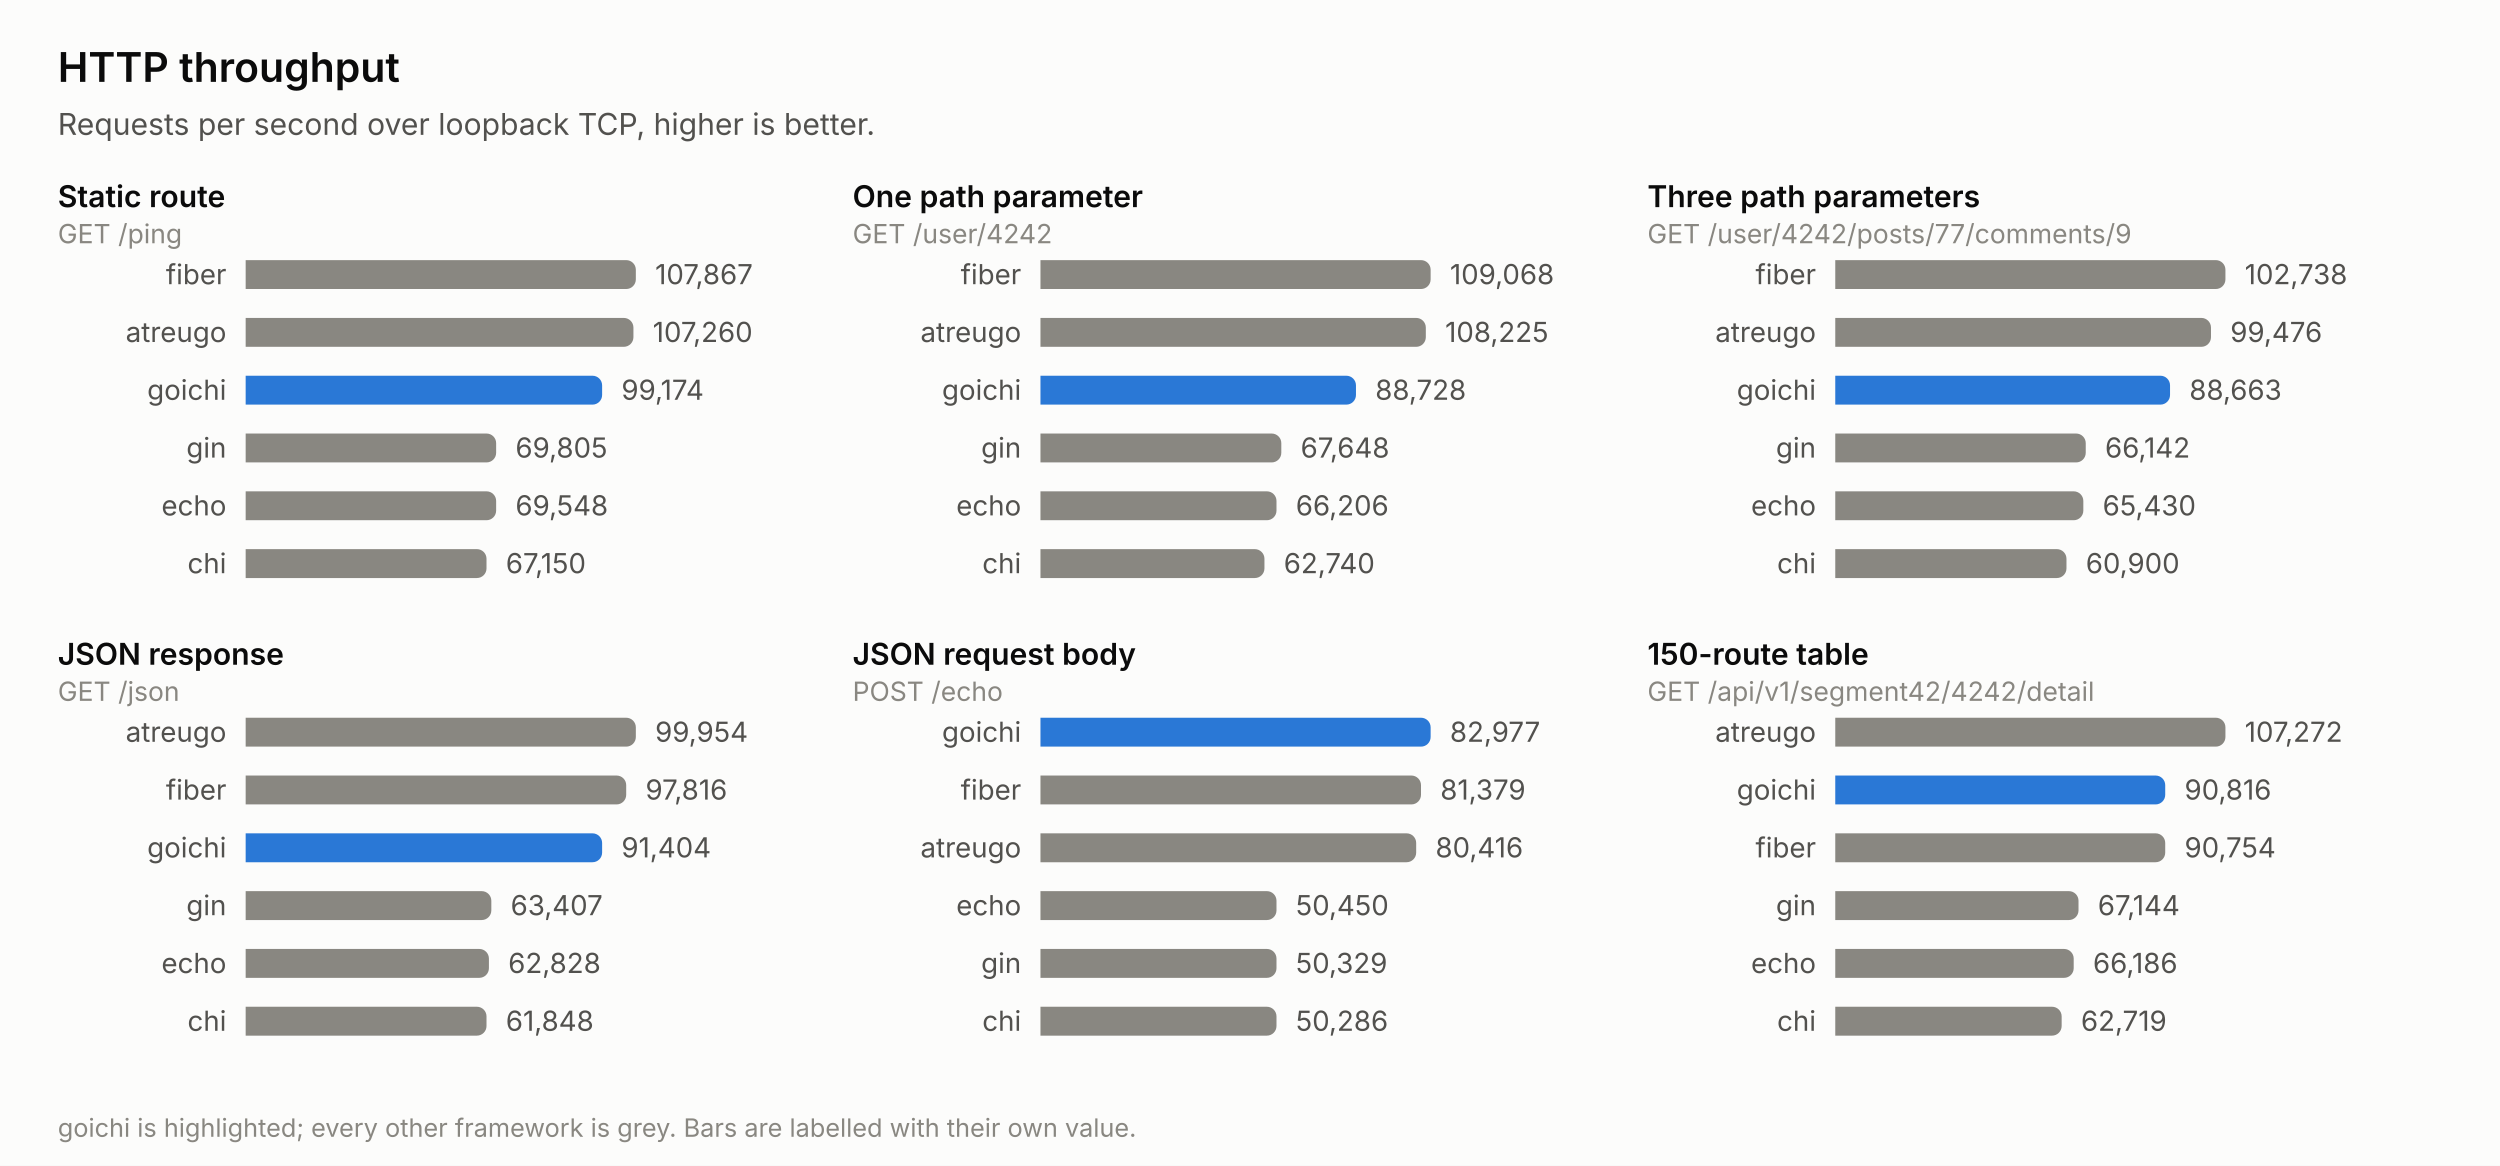
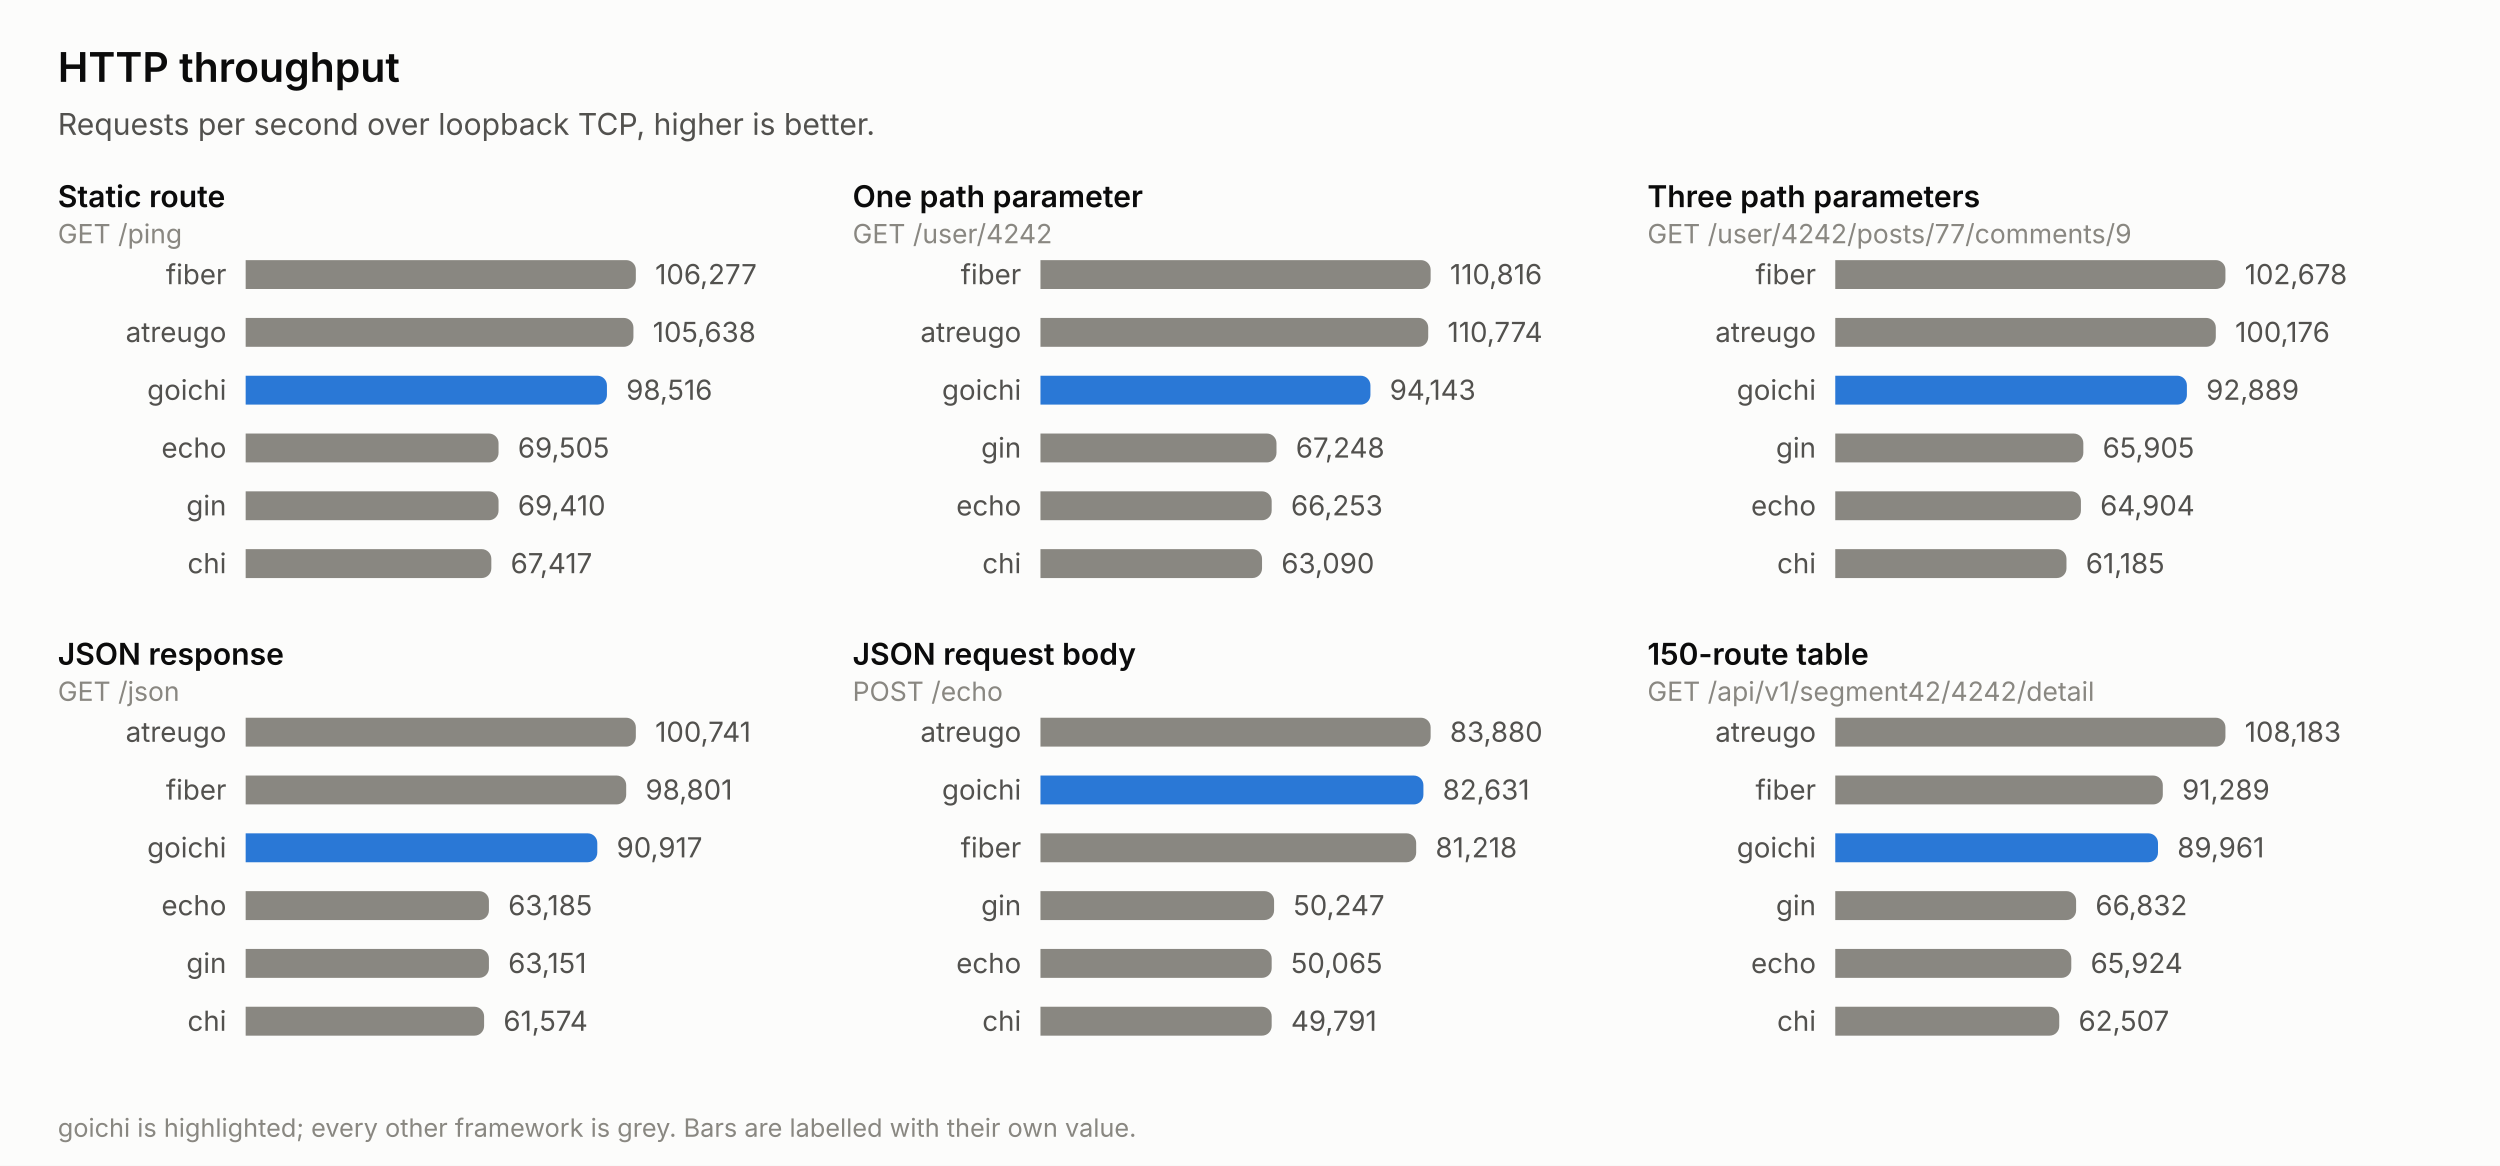
<svg xmlns="http://www.w3.org/2000/svg" width="1038" height="484" viewBox="0 0 1038 484" role="img" aria-label="HTTP throughput">
  <style>
    .gb-surface { fill: #fcfcfb; }
    .gb-title { font: 600 17px system-ui, -apple-system, "Segoe UI", sans-serif; fill: #0b0b0b; }
    .gb-subtitle { font: 400 12.5px system-ui, -apple-system, "Segoe UI", sans-serif; fill: #52514e; }
    .gb-panel-title { font: 600 12.5px system-ui, -apple-system, "Segoe UI", sans-serif; fill: #0b0b0b; }
    .gb-panel-note { font: 400 11px system-ui, -apple-system, "Segoe UI", sans-serif; fill: #898781; }
    .gb-row-label { font: 400 11.5px system-ui, -apple-system, "Segoe UI", sans-serif; fill: #52514e; text-anchor: end; }
    .gb-row-value { font: 400 11.5px system-ui, -apple-system, "Segoe UI", sans-serif; fill: #52514e; font-variant-numeric: tabular-nums; }
    .gb-row-missing { font: 400 11.5px system-ui, -apple-system, "Segoe UI", sans-serif; fill: #898781; }
    .gb-footnote { font: 400 10.5px system-ui, -apple-system, "Segoe UI", sans-serif; fill: #898781; }
    .gb-bar { fill: #898781; }
    .gb-bar.gb-accent { fill: #2a78d6; }
    @media (prefers-color-scheme: dark) {
      .gb-surface { fill: #1a1a19; }
      .gb-title { fill: #ffffff; }
      .gb-subtitle, .gb-row-label, .gb-row-value { fill: #c3c2b7; }
      .gb-panel-title { fill: #ffffff; }
      .gb-bar.gb-accent { fill: #3987e5; }
    }
  </style>
  <rect width="1038" height="484" class="gb-surface" />
  <text x="24" y="34" class="gb-title">HTTP throughput</text>
  <text x="24" y="56" class="gb-subtitle">Requests per second over loopback TCP, higher is better.</text>
  <text x="24" y="86" class="gb-panel-title">Static route</text>
  <text x="24" y="101" class="gb-panel-note">GET /ping</text>
  <text x="94" y="118" class="gb-row-label">fiber</text>
  <path d="M102 108 H260 a4 4 0 0 1 4 4 V116 a4 4 0 0 1 -4 4 H102 Z" class="gb-bar" />
-   <text x="272" y="118" class="gb-row-value">107,867</text>
+   <text x="272" y="118" class="gb-row-value">106,277</text>
  <text x="94" y="142" class="gb-row-label">atreugo</text>
  <path d="M102 132 H259 a4 4 0 0 1 4 4 V140 a4 4 0 0 1 -4 4 H102 Z" class="gb-bar" />
-   <text x="271" y="142" class="gb-row-value">107,260</text>
+   <text x="271" y="142" class="gb-row-value">105,638</text>
  <text x="94" y="166" class="gb-row-label">goichi</text>
-   <path d="M102 156 H246 a4 4 0 0 1 4 4 V164 a4 4 0 0 1 -4 4 H102 Z" class="gb-bar gb-accent" />
-   <text x="258" y="166" class="gb-row-value">99,174</text>
-   <text x="94" y="190" class="gb-row-label">gin</text>
-   <path d="M102 180 H202 a4 4 0 0 1 4 4 V188 a4 4 0 0 1 -4 4 H102 Z" class="gb-bar" />
-   <text x="214" y="190" class="gb-row-value">69,805</text>
-   <text x="94" y="214" class="gb-row-label">echo</text>
-   <path d="M102 204 H202 a4 4 0 0 1 4 4 V212 a4 4 0 0 1 -4 4 H102 Z" class="gb-bar" />
-   <text x="214" y="214" class="gb-row-value">69,548</text>
+   <path d="M102 156 H248 a4 4 0 0 1 4 4 V164 a4 4 0 0 1 -4 4 H102 Z" class="gb-bar gb-accent" />
+   <text x="260" y="166" class="gb-row-value">98,516</text>
+   <text x="94" y="190" class="gb-row-label">echo</text>
+   <path d="M102 180 H203 a4 4 0 0 1 4 4 V188 a4 4 0 0 1 -4 4 H102 Z" class="gb-bar" />
+   <text x="215" y="190" class="gb-row-value">69,505</text>
+   <text x="94" y="214" class="gb-row-label">gin</text>
+   <path d="M102 204 H203 a4 4 0 0 1 4 4 V212 a4 4 0 0 1 -4 4 H102 Z" class="gb-bar" />
+   <text x="215" y="214" class="gb-row-value">69,410</text>
  <text x="94" y="238" class="gb-row-label">chi</text>
-   <path d="M102 228 H198 a4 4 0 0 1 4 4 V236 a4 4 0 0 1 -4 4 H102 Z" class="gb-bar" />
-   <text x="210" y="238" class="gb-row-value">67,150</text>
+   <path d="M102 228 H200 a4 4 0 0 1 4 4 V236 a4 4 0 0 1 -4 4 H102 Z" class="gb-bar" />
+   <text x="212" y="238" class="gb-row-value">67,417</text>
  <text x="354" y="86" class="gb-panel-title">One path parameter</text>
  <text x="354" y="101" class="gb-panel-note">GET /user/4242</text>
  <text x="424" y="118" class="gb-row-label">fiber</text>
  <path d="M432 108 H590 a4 4 0 0 1 4 4 V116 a4 4 0 0 1 -4 4 H432 Z" class="gb-bar" />
-   <text x="602" y="118" class="gb-row-value">109,068</text>
+   <text x="602" y="118" class="gb-row-value">110,816</text>
  <text x="424" y="142" class="gb-row-label">atreugo</text>
-   <path d="M432 132 H588 a4 4 0 0 1 4 4 V140 a4 4 0 0 1 -4 4 H432 Z" class="gb-bar" />
-   <text x="600" y="142" class="gb-row-value">108,225</text>
+   <path d="M432 132 H589 a4 4 0 0 1 4 4 V140 a4 4 0 0 1 -4 4 H432 Z" class="gb-bar" />
+   <text x="601" y="142" class="gb-row-value">110,774</text>
  <text x="424" y="166" class="gb-row-label">goichi</text>
-   <path d="M432 156 H559 a4 4 0 0 1 4 4 V164 a4 4 0 0 1 -4 4 H432 Z" class="gb-bar gb-accent" />
-   <text x="571" y="166" class="gb-row-value">88,728</text>
+   <path d="M432 156 H565 a4 4 0 0 1 4 4 V164 a4 4 0 0 1 -4 4 H432 Z" class="gb-bar gb-accent" />
+   <text x="577" y="166" class="gb-row-value">94,143</text>
  <text x="424" y="190" class="gb-row-label">gin</text>
-   <path d="M432 180 H528 a4 4 0 0 1 4 4 V188 a4 4 0 0 1 -4 4 H432 Z" class="gb-bar" />
-   <text x="540" y="190" class="gb-row-value">67,648</text>
+   <path d="M432 180 H526 a4 4 0 0 1 4 4 V188 a4 4 0 0 1 -4 4 H432 Z" class="gb-bar" />
+   <text x="538" y="190" class="gb-row-value">67,248</text>
  <text x="424" y="214" class="gb-row-label">echo</text>
-   <path d="M432 204 H526 a4 4 0 0 1 4 4 V212 a4 4 0 0 1 -4 4 H432 Z" class="gb-bar" />
-   <text x="538" y="214" class="gb-row-value">66,206</text>
+   <path d="M432 204 H524 a4 4 0 0 1 4 4 V212 a4 4 0 0 1 -4 4 H432 Z" class="gb-bar" />
+   <text x="536" y="214" class="gb-row-value">66,253</text>
  <text x="424" y="238" class="gb-row-label">chi</text>
-   <path d="M432 228 H521 a4 4 0 0 1 4 4 V236 a4 4 0 0 1 -4 4 H432 Z" class="gb-bar" />
-   <text x="533" y="238" class="gb-row-value">62,740</text>
+   <path d="M432 228 H520 a4 4 0 0 1 4 4 V236 a4 4 0 0 1 -4 4 H432 Z" class="gb-bar" />
+   <text x="532" y="238" class="gb-row-value">63,090</text>
  <text x="684" y="86" class="gb-panel-title">Three path parameters</text>
  <text x="684" y="101" class="gb-panel-note">GET /user/4242/posts/77/comments/9</text>
  <text x="754" y="118" class="gb-row-label">fiber</text>
  <path d="M762 108 H920 a4 4 0 0 1 4 4 V116 a4 4 0 0 1 -4 4 H762 Z" class="gb-bar" />
-   <text x="932" y="118" class="gb-row-value">102,738</text>
+   <text x="932" y="118" class="gb-row-value">102,678</text>
  <text x="754" y="142" class="gb-row-label">atreugo</text>
-   <path d="M762 132 H914 a4 4 0 0 1 4 4 V140 a4 4 0 0 1 -4 4 H762 Z" class="gb-bar" />
-   <text x="926" y="142" class="gb-row-value">99,476</text>
+   <path d="M762 132 H916 a4 4 0 0 1 4 4 V140 a4 4 0 0 1 -4 4 H762 Z" class="gb-bar" />
+   <text x="928" y="142" class="gb-row-value">100,176</text>
  <text x="754" y="166" class="gb-row-label">goichi</text>
-   <path d="M762 156 H897 a4 4 0 0 1 4 4 V164 a4 4 0 0 1 -4 4 H762 Z" class="gb-bar gb-accent" />
-   <text x="909" y="166" class="gb-row-value">88,663</text>
+   <path d="M762 156 H904 a4 4 0 0 1 4 4 V164 a4 4 0 0 1 -4 4 H762 Z" class="gb-bar gb-accent" />
+   <text x="916" y="166" class="gb-row-value">92,889</text>
  <text x="754" y="190" class="gb-row-label">gin</text>
-   <path d="M762 180 H862 a4 4 0 0 1 4 4 V188 a4 4 0 0 1 -4 4 H762 Z" class="gb-bar" />
-   <text x="874" y="190" class="gb-row-value">66,142</text>
+   <path d="M762 180 H861 a4 4 0 0 1 4 4 V188 a4 4 0 0 1 -4 4 H762 Z" class="gb-bar" />
+   <text x="873" y="190" class="gb-row-value">65,905</text>
  <text x="754" y="214" class="gb-row-label">echo</text>
-   <path d="M762 204 H861 a4 4 0 0 1 4 4 V212 a4 4 0 0 1 -4 4 H762 Z" class="gb-bar" />
-   <text x="873" y="214" class="gb-row-value">65,430</text>
+   <path d="M762 204 H860 a4 4 0 0 1 4 4 V212 a4 4 0 0 1 -4 4 H762 Z" class="gb-bar" />
+   <text x="872" y="214" class="gb-row-value">64,904</text>
  <text x="754" y="238" class="gb-row-label">chi</text>
  <path d="M762 228 H854 a4 4 0 0 1 4 4 V236 a4 4 0 0 1 -4 4 H762 Z" class="gb-bar" />
-   <text x="866" y="238" class="gb-row-value">60,900</text>
+   <text x="866" y="238" class="gb-row-value">61,185</text>
  <text x="24" y="276" class="gb-panel-title">JSON response</text>
  <text x="24" y="291" class="gb-panel-note">GET /json</text>
  <text x="94" y="308" class="gb-row-label">atreugo</text>
  <path d="M102 298 H260 a4 4 0 0 1 4 4 V306 a4 4 0 0 1 -4 4 H102 Z" class="gb-bar" />
-   <text x="272" y="308" class="gb-row-value">99,954</text>
+   <text x="272" y="308" class="gb-row-value">100,741</text>
  <text x="94" y="332" class="gb-row-label">fiber</text>
  <path d="M102 322 H256 a4 4 0 0 1 4 4 V330 a4 4 0 0 1 -4 4 H102 Z" class="gb-bar" />
-   <text x="268" y="332" class="gb-row-value">97,816</text>
+   <text x="268" y="332" class="gb-row-value">98,801</text>
  <text x="94" y="356" class="gb-row-label">goichi</text>
-   <path d="M102 346 H246 a4 4 0 0 1 4 4 V354 a4 4 0 0 1 -4 4 H102 Z" class="gb-bar gb-accent" />
-   <text x="258" y="356" class="gb-row-value">91,404</text>
-   <text x="94" y="380" class="gb-row-label">gin</text>
-   <path d="M102 370 H200 a4 4 0 0 1 4 4 V378 a4 4 0 0 1 -4 4 H102 Z" class="gb-bar" />
-   <text x="212" y="380" class="gb-row-value">63,407</text>
-   <text x="94" y="404" class="gb-row-label">echo</text>
+   <path d="M102 346 H244 a4 4 0 0 1 4 4 V354 a4 4 0 0 1 -4 4 H102 Z" class="gb-bar gb-accent" />
+   <text x="256" y="356" class="gb-row-value">90,917</text>
+   <text x="94" y="380" class="gb-row-label">echo</text>
+   <path d="M102 370 H199 a4 4 0 0 1 4 4 V378 a4 4 0 0 1 -4 4 H102 Z" class="gb-bar" />
+   <text x="211" y="380" class="gb-row-value">63,185</text>
+   <text x="94" y="404" class="gb-row-label">gin</text>
  <path d="M102 394 H199 a4 4 0 0 1 4 4 V402 a4 4 0 0 1 -4 4 H102 Z" class="gb-bar" />
-   <text x="211" y="404" class="gb-row-value">62,828</text>
+   <text x="211" y="404" class="gb-row-value">63,151</text>
  <text x="94" y="428" class="gb-row-label">chi</text>
-   <path d="M102 418 H198 a4 4 0 0 1 4 4 V426 a4 4 0 0 1 -4 4 H102 Z" class="gb-bar" />
-   <text x="210" y="428" class="gb-row-value">61,848</text>
+   <path d="M102 418 H197 a4 4 0 0 1 4 4 V426 a4 4 0 0 1 -4 4 H102 Z" class="gb-bar" />
+   <text x="209" y="428" class="gb-row-value">61,574</text>
  <text x="354" y="276" class="gb-panel-title">JSON request body</text>
  <text x="354" y="291" class="gb-panel-note">POST /echo</text>
-   <text x="424" y="308" class="gb-row-label">goichi</text>
-   <path d="M432 298 H590 a4 4 0 0 1 4 4 V306 a4 4 0 0 1 -4 4 H432 Z" class="gb-bar gb-accent" />
-   <text x="602" y="308" class="gb-row-value">82,977</text>
-   <text x="424" y="332" class="gb-row-label">fiber</text>
-   <path d="M432 322 H586 a4 4 0 0 1 4 4 V330 a4 4 0 0 1 -4 4 H432 Z" class="gb-bar" />
-   <text x="598" y="332" class="gb-row-value">81,379</text>
-   <text x="424" y="356" class="gb-row-label">atreugo</text>
+   <text x="424" y="308" class="gb-row-label">atreugo</text>
+   <path d="M432 298 H590 a4 4 0 0 1 4 4 V306 a4 4 0 0 1 -4 4 H432 Z" class="gb-bar" />
+   <text x="602" y="308" class="gb-row-value">83,880</text>
+   <text x="424" y="332" class="gb-row-label">goichi</text>
+   <path d="M432 322 H587 a4 4 0 0 1 4 4 V330 a4 4 0 0 1 -4 4 H432 Z" class="gb-bar gb-accent" />
+   <text x="599" y="332" class="gb-row-value">82,631</text>
+   <text x="424" y="356" class="gb-row-label">fiber</text>
  <path d="M432 346 H584 a4 4 0 0 1 4 4 V354 a4 4 0 0 1 -4 4 H432 Z" class="gb-bar" />
-   <text x="596" y="356" class="gb-row-value">80,416</text>
-   <text x="424" y="380" class="gb-row-label">echo</text>
-   <path d="M432 370 H526 a4 4 0 0 1 4 4 V378 a4 4 0 0 1 -4 4 H432 Z" class="gb-bar" />
-   <text x="538" y="380" class="gb-row-value">50,450</text>
-   <text x="424" y="404" class="gb-row-label">gin</text>
-   <path d="M432 394 H526 a4 4 0 0 1 4 4 V402 a4 4 0 0 1 -4 4 H432 Z" class="gb-bar" />
-   <text x="538" y="404" class="gb-row-value">50,329</text>
+   <text x="596" y="356" class="gb-row-value">81,218</text>
+   <text x="424" y="380" class="gb-row-label">gin</text>
+   <path d="M432 370 H525 a4 4 0 0 1 4 4 V378 a4 4 0 0 1 -4 4 H432 Z" class="gb-bar" />
+   <text x="537" y="380" class="gb-row-value">50,247</text>
+   <text x="424" y="404" class="gb-row-label">echo</text>
+   <path d="M432 394 H524 a4 4 0 0 1 4 4 V402 a4 4 0 0 1 -4 4 H432 Z" class="gb-bar" />
+   <text x="536" y="404" class="gb-row-value">50,065</text>
  <text x="424" y="428" class="gb-row-label">chi</text>
-   <path d="M432 418 H526 a4 4 0 0 1 4 4 V426 a4 4 0 0 1 -4 4 H432 Z" class="gb-bar" />
-   <text x="538" y="428" class="gb-row-value">50,286</text>
+   <path d="M432 418 H524 a4 4 0 0 1 4 4 V426 a4 4 0 0 1 -4 4 H432 Z" class="gb-bar" />
+   <text x="536" y="428" class="gb-row-value">49,791</text>
  <text x="684" y="276" class="gb-panel-title">150-route table</text>
  <text x="684" y="291" class="gb-panel-note">GET /api/v1/segment42/4242/detail</text>
  <text x="754" y="308" class="gb-row-label">atreugo</text>
  <path d="M762 298 H920 a4 4 0 0 1 4 4 V306 a4 4 0 0 1 -4 4 H762 Z" class="gb-bar" />
-   <text x="932" y="308" class="gb-row-value">107,272</text>
-   <text x="754" y="332" class="gb-row-label">goichi</text>
-   <path d="M762 322 H895 a4 4 0 0 1 4 4 V330 a4 4 0 0 1 -4 4 H762 Z" class="gb-bar gb-accent" />
-   <text x="907" y="332" class="gb-row-value">90,816</text>
-   <text x="754" y="356" class="gb-row-label">fiber</text>
-   <path d="M762 346 H895 a4 4 0 0 1 4 4 V354 a4 4 0 0 1 -4 4 H762 Z" class="gb-bar" />
-   <text x="907" y="356" class="gb-row-value">90,754</text>
+   <text x="932" y="308" class="gb-row-value">108,183</text>
+   <text x="754" y="332" class="gb-row-label">fiber</text>
+   <path d="M762 322 H894 a4 4 0 0 1 4 4 V330 a4 4 0 0 1 -4 4 H762 Z" class="gb-bar" />
+   <text x="906" y="332" class="gb-row-value">91,289</text>
+   <text x="754" y="356" class="gb-row-label">goichi</text>
+   <path d="M762 346 H892 a4 4 0 0 1 4 4 V354 a4 4 0 0 1 -4 4 H762 Z" class="gb-bar gb-accent" />
+   <text x="904" y="356" class="gb-row-value">89,961</text>
  <text x="754" y="380" class="gb-row-label">gin</text>
-   <path d="M762 370 H859 a4 4 0 0 1 4 4 V378 a4 4 0 0 1 -4 4 H762 Z" class="gb-bar" />
-   <text x="871" y="380" class="gb-row-value">67,144</text>
+   <path d="M762 370 H858 a4 4 0 0 1 4 4 V378 a4 4 0 0 1 -4 4 H762 Z" class="gb-bar" />
+   <text x="870" y="380" class="gb-row-value">66,832</text>
  <text x="754" y="404" class="gb-row-label">echo</text>
-   <path d="M762 394 H857 a4 4 0 0 1 4 4 V402 a4 4 0 0 1 -4 4 H762 Z" class="gb-bar" />
-   <text x="869" y="404" class="gb-row-value">66,186</text>
+   <path d="M762 394 H856 a4 4 0 0 1 4 4 V402 a4 4 0 0 1 -4 4 H762 Z" class="gb-bar" />
+   <text x="868" y="404" class="gb-row-value">65,924</text>
  <text x="754" y="428" class="gb-row-label">chi</text>
-   <path d="M762 418 H852 a4 4 0 0 1 4 4 V426 a4 4 0 0 1 -4 4 H762 Z" class="gb-bar" />
-   <text x="864" y="428" class="gb-row-value">62,719</text>
+   <path d="M762 418 H851 a4 4 0 0 1 4 4 V426 a4 4 0 0 1 -4 4 H762 Z" class="gb-bar" />
+   <text x="863" y="428" class="gb-row-value">62,507</text>
  <text x="24" y="472" class="gb-footnote">goichi is highlighted; every other framework is grey. Bars are labelled with their own value.</text>
</svg>
